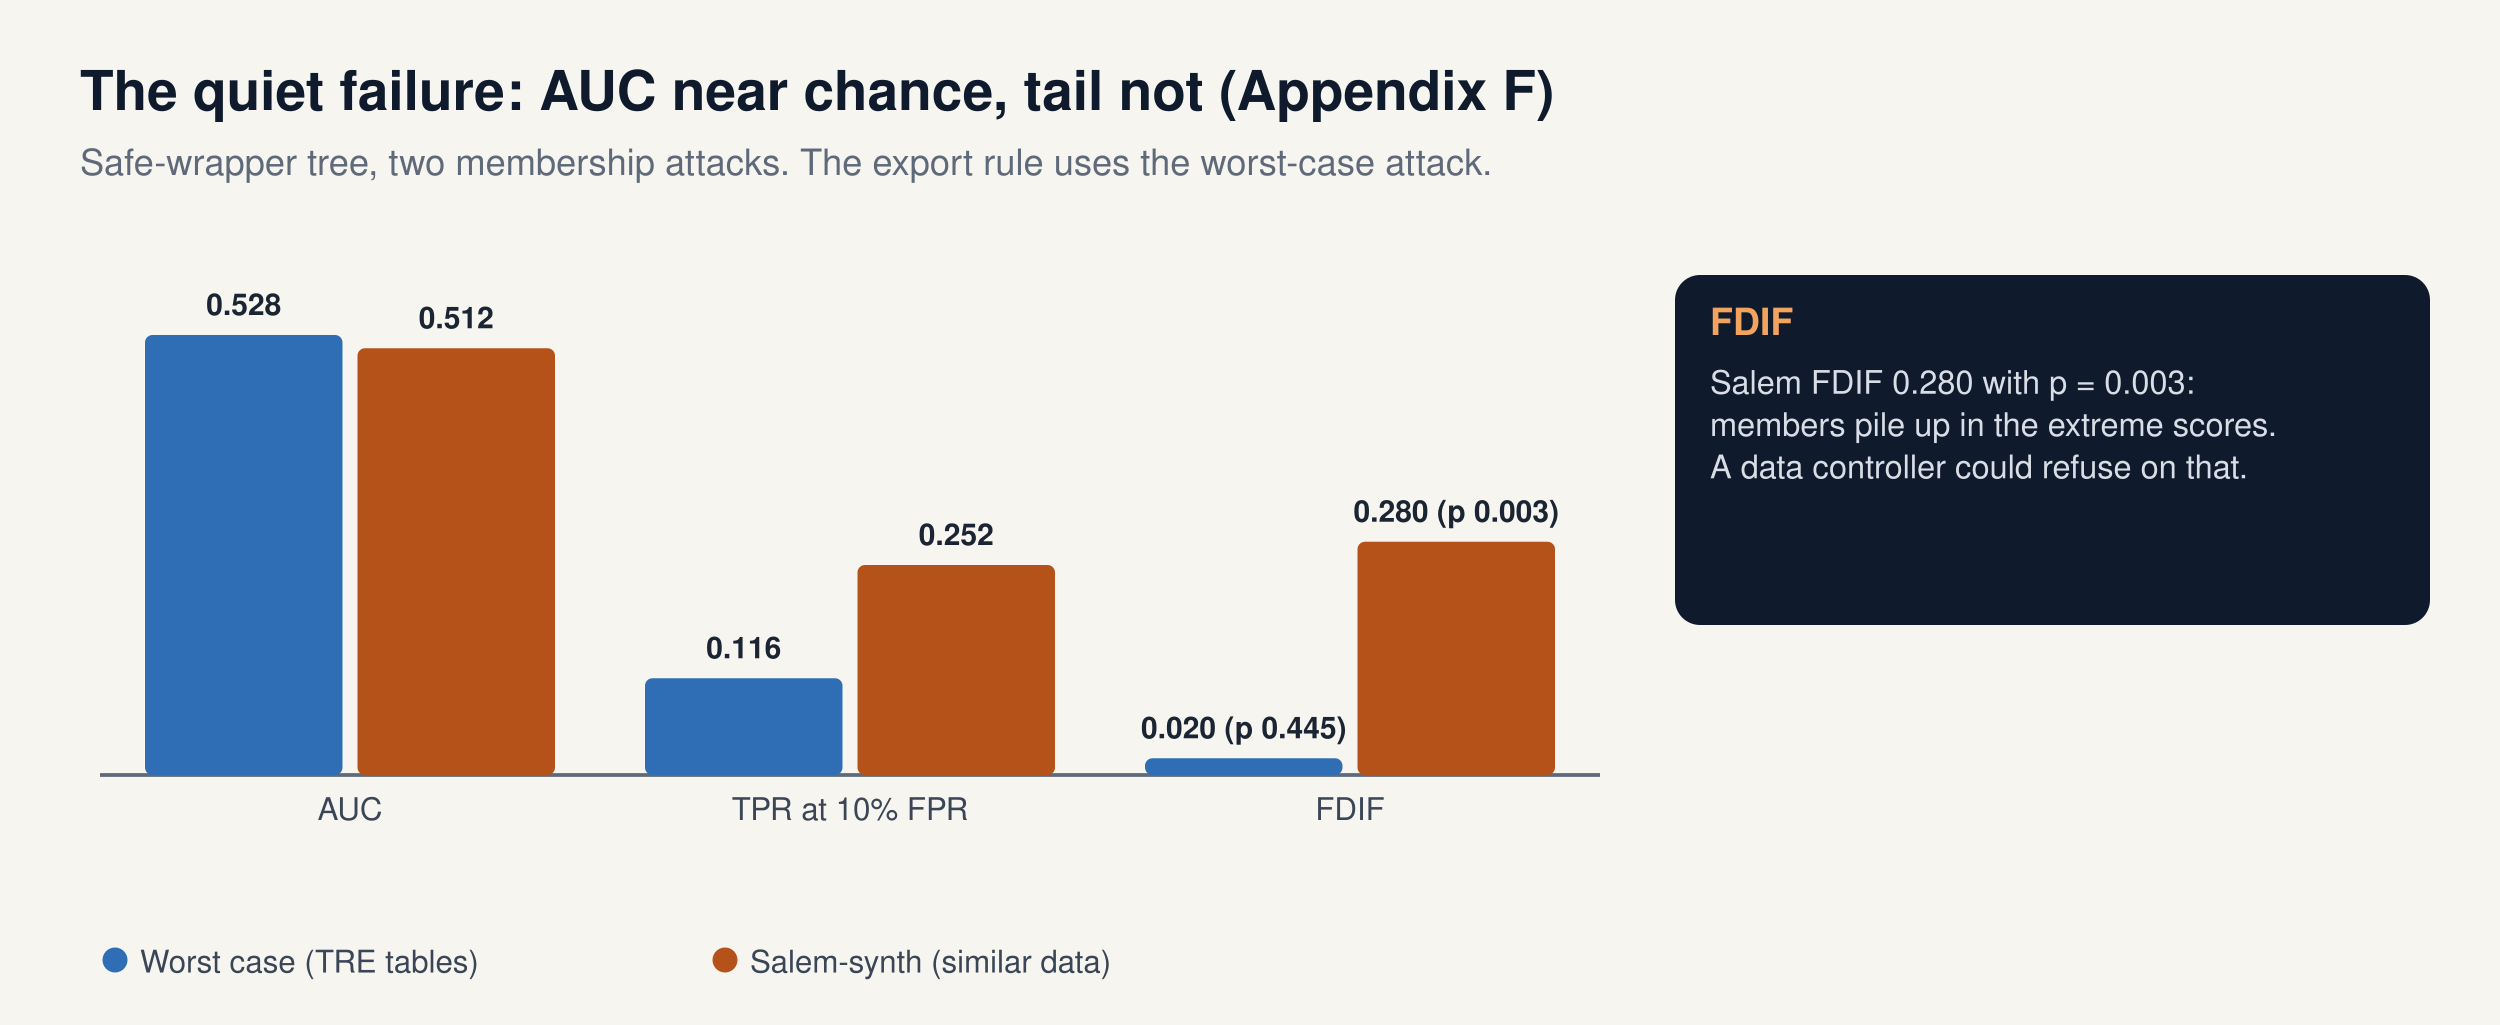
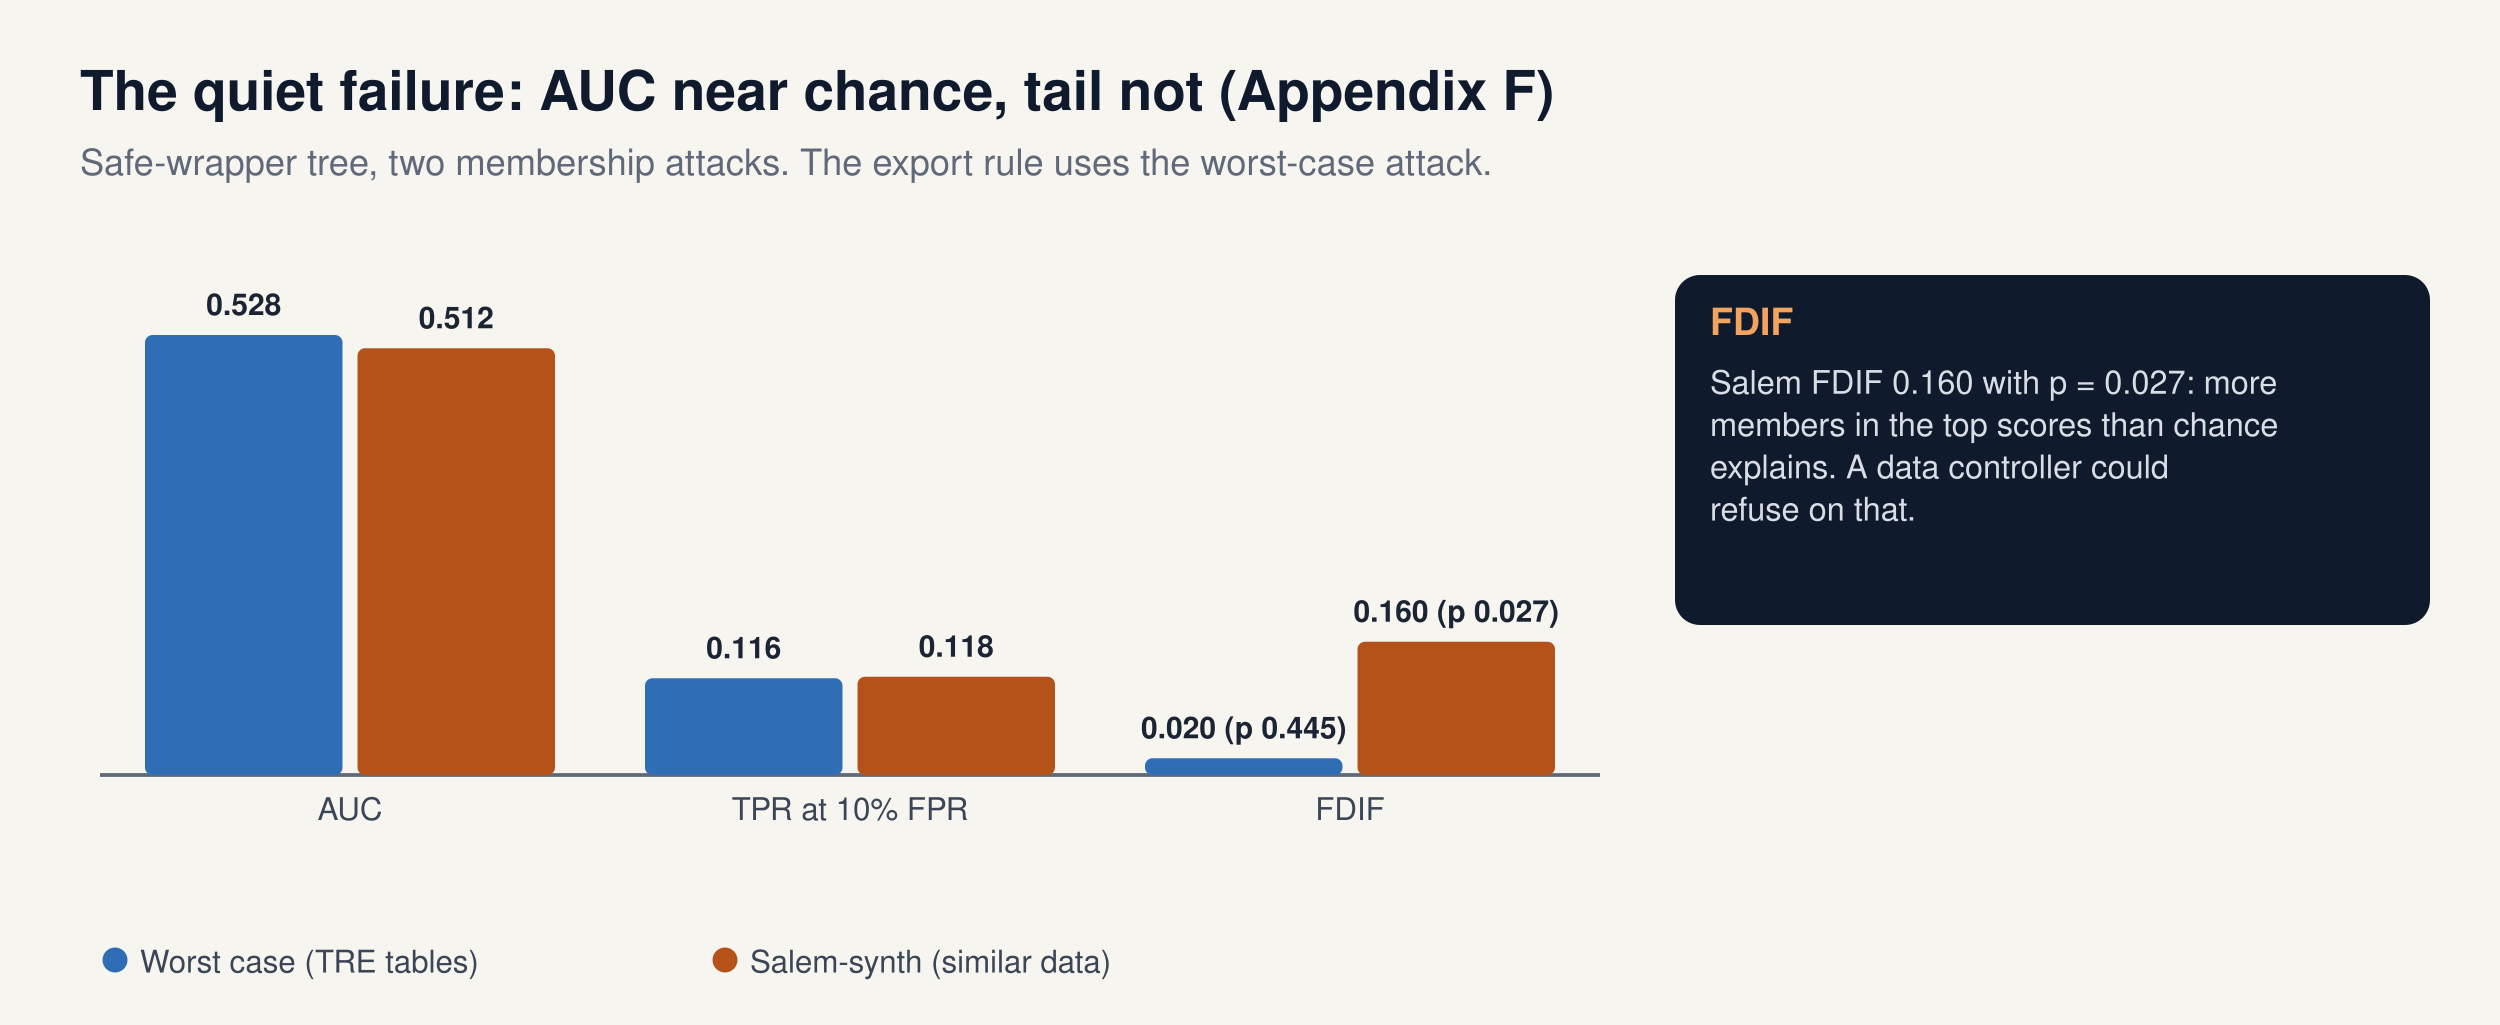
<svg xmlns="http://www.w3.org/2000/svg" viewBox="0 0 1000 410" width="1000" height="410" role="img" aria-label="The quiet failure: AUC near chance, tail not (Appendix F)">
  <defs>
    <marker id="arr" viewBox="0 0 10 10" refX="8" refY="5" markerWidth="7" markerHeight="7" orient="auto-start-reverse">
      <path d="M0,0 L10,5 L0,10 z" fill="#B4521A" />
    </marker>
  </defs>
  <rect x="0.0" y="0.0" width="1000.0" height="410.0" rx="0" fill="#F6F5F0" />
  <text x="32.0" y="44.0" font-family="IBM Plex Sans, Segoe UI, Helvetica, Arial, sans-serif" font-size="22" font-weight="600" fill="#0F1B2D" text-anchor="start">The quiet failure: AUC near chance, tail not (Appendix F)</text>
  <text x="32.0" y="70.0" font-family="IBM Plex Sans, Segoe UI, Helvetica, Arial, sans-serif" font-size="14.5" font-weight="400" fill="#5F6979" text-anchor="start">Safe-wrapper tree, two membership attacks. The export rule uses the worst-case attack.</text>
  <line x1="40.0" y1="310.0" x2="640.0" y2="310.0" stroke="#5F6979" stroke-width="1.5" />
  <rect x="58.0" y="134.0" width="79.0" height="176.0" rx="3" fill="#2F6DB5" />
  <rect x="73.5" y="113.0" width="48.0" height="17.0" rx="3" fill="#F6F5F0" />
  <text x="97.5" y="126.0" font-family="IBM Plex Sans, Segoe UI, Helvetica, Arial, sans-serif" font-size="12" font-weight="600" fill="#1B2433" text-anchor="middle">0.528</text>
  <rect x="143.0" y="139.3" width="79.0" height="170.7" rx="3" fill="#B4521A" />
  <rect x="158.5" y="118.3" width="48.0" height="17.0" rx="3" fill="#F6F5F0" />
  <text x="182.5" y="131.3" font-family="IBM Plex Sans, Segoe UI, Helvetica, Arial, sans-serif" font-size="12" font-weight="600" fill="#1B2433" text-anchor="middle">0.512</text>
  <text x="140.0" y="328.0" font-family="IBM Plex Sans, Segoe UI, Helvetica, Arial, sans-serif" font-size="12.5" font-weight="500" fill="#3A4556" text-anchor="middle">AUC</text>
  <rect x="258.0" y="271.3" width="79.0" height="38.7" rx="3" fill="#2F6DB5" />
  <rect x="273.5" y="250.3" width="48.0" height="17.0" rx="3" fill="#F6F5F0" />
  <text x="297.5" y="263.3" font-family="IBM Plex Sans, Segoe UI, Helvetica, Arial, sans-serif" font-size="12" font-weight="600" fill="#1B2433" text-anchor="middle">0.116</text>
-   <rect x="343.0" y="226.0" width="79.0" height="84.0" rx="3" fill="#B4521A" />
-   <rect x="358.5" y="205.0" width="48.0" height="17.0" rx="3" fill="#F6F5F0" />
-   <text x="382.5" y="218.0" font-family="IBM Plex Sans, Segoe UI, Helvetica, Arial, sans-serif" font-size="12" font-weight="600" fill="#1B2433" text-anchor="middle">0.252</text>
+   <rect x="343.0" y="270.7" width="79.0" height="39.3" rx="3" fill="#B4521A" />
+   <rect x="358.5" y="249.7" width="48.0" height="17.0" rx="3" fill="#F6F5F0" />
+   <text x="382.5" y="262.7" font-family="IBM Plex Sans, Segoe UI, Helvetica, Arial, sans-serif" font-size="12" font-weight="600" fill="#1B2433" text-anchor="middle">0.118</text>
  <text x="340.0" y="328.0" font-family="IBM Plex Sans, Segoe UI, Helvetica, Arial, sans-serif" font-size="12.5" font-weight="500" fill="#3A4556" text-anchor="middle">TPR at 10% FPR</text>
  <rect x="458.0" y="303.3" width="79.0" height="6.7" rx="3" fill="#2F6DB5" />
  <rect x="431.5" y="282.3" width="132.0" height="17.0" rx="3" fill="#F6F5F0" />
  <text x="497.5" y="295.3" font-family="IBM Plex Sans, Segoe UI, Helvetica, Arial, sans-serif" font-size="12" font-weight="600" fill="#1B2433" text-anchor="middle">0.020 (p 0.445)</text>
-   <rect x="543.0" y="216.7" width="79.0" height="93.3" rx="3" fill="#B4521A" />
-   <rect x="516.5" y="195.7" width="132.0" height="17.0" rx="3" fill="#F6F5F0" />
-   <text x="582.5" y="208.7" font-family="IBM Plex Sans, Segoe UI, Helvetica, Arial, sans-serif" font-size="12" font-weight="600" fill="#1B2433" text-anchor="middle">0.280 (p 0.003)</text>
+   <rect x="543.0" y="256.7" width="79.0" height="53.3" rx="3" fill="#B4521A" />
+   <rect x="516.5" y="235.7" width="132.0" height="17.0" rx="3" fill="#F6F5F0" />
+   <text x="582.5" y="248.7" font-family="IBM Plex Sans, Segoe UI, Helvetica, Arial, sans-serif" font-size="12" font-weight="600" fill="#1B2433" text-anchor="middle">0.160 (p 0.027)</text>
  <text x="540.0" y="328.0" font-family="IBM Plex Sans, Segoe UI, Helvetica, Arial, sans-serif" font-size="12.5" font-weight="500" fill="#3A4556" text-anchor="middle">FDIF</text>
  <rect x="670.0" y="110.0" width="302.0" height="140.0" rx="10" fill="#0F1B2D" />
  <text x="684.0" y="134.0" font-family="IBM Plex Sans, Segoe UI, Helvetica, Arial, sans-serif" font-size="15" font-weight="600" fill="#F2A35E" text-anchor="start">FDIF</text>
-   <text x="684.0" y="157.5" font-family="IBM Plex Sans, Segoe UI, Helvetica, Arial, sans-serif" font-size="13" font-weight="400" fill="#D9DEE6" text-anchor="start">Salem FDIF 0.280 with p = 0.003:</text>
-   <text x="684.0" y="174.4" font-family="IBM Plex Sans, Segoe UI, Helvetica, Arial, sans-serif" font-size="13" font-weight="400" fill="#D9DEE6" text-anchor="start">members pile up in the extreme scores.</text>
-   <text x="684.0" y="191.3" font-family="IBM Plex Sans, Segoe UI, Helvetica, Arial, sans-serif" font-size="13" font-weight="400" fill="#D9DEE6" text-anchor="start">A data controller could refuse on that.</text>
+   <text x="684.0" y="157.5" font-family="IBM Plex Sans, Segoe UI, Helvetica, Arial, sans-serif" font-size="13" font-weight="400" fill="#D9DEE6" text-anchor="start">Salem FDIF 0.160 with p = 0.027: more</text>
+   <text x="684.0" y="174.4" font-family="IBM Plex Sans, Segoe UI, Helvetica, Arial, sans-serif" font-size="13" font-weight="400" fill="#D9DEE6" text-anchor="start">members in the top scores than chance</text>
+   <text x="684.0" y="191.3" font-family="IBM Plex Sans, Segoe UI, Helvetica, Arial, sans-serif" font-size="13" font-weight="400" fill="#D9DEE6" text-anchor="start">explains. A data controller could</text>
+   <text x="684.0" y="208.2" font-family="IBM Plex Sans, Segoe UI, Helvetica, Arial, sans-serif" font-size="13" font-weight="400" fill="#D9DEE6" text-anchor="start">refuse on that.</text>
  <circle cx="46.0" cy="384.0" r="5" fill="#2F6DB5" />
  <text x="56.0" y="389.0" font-family="IBM Plex Sans, Segoe UI, Helvetica, Arial, sans-serif" font-size="12.5" font-weight="400" fill="#3A4556" text-anchor="start">Worst case (TRE tables)</text>
  <circle cx="290.0" cy="384.0" r="5" fill="#B4521A" />
  <text x="300.0" y="389.0" font-family="IBM Plex Sans, Segoe UI, Helvetica, Arial, sans-serif" font-size="12.5" font-weight="400" fill="#3A4556" text-anchor="start">Salem-synth (similar data)</text>
</svg>
